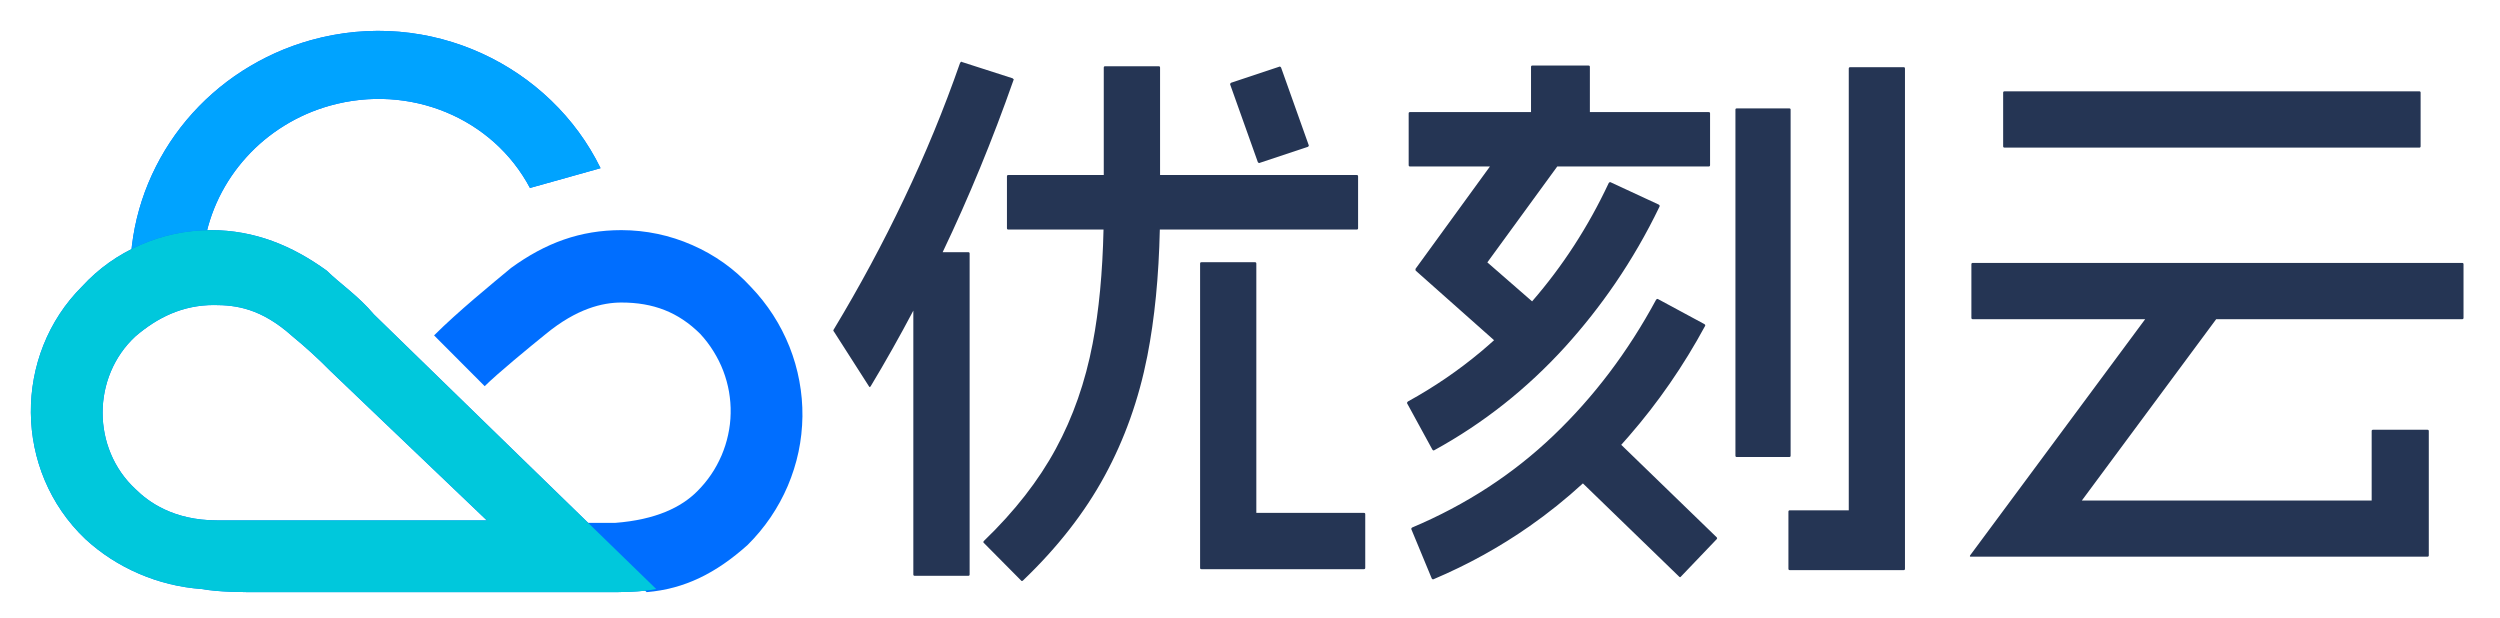
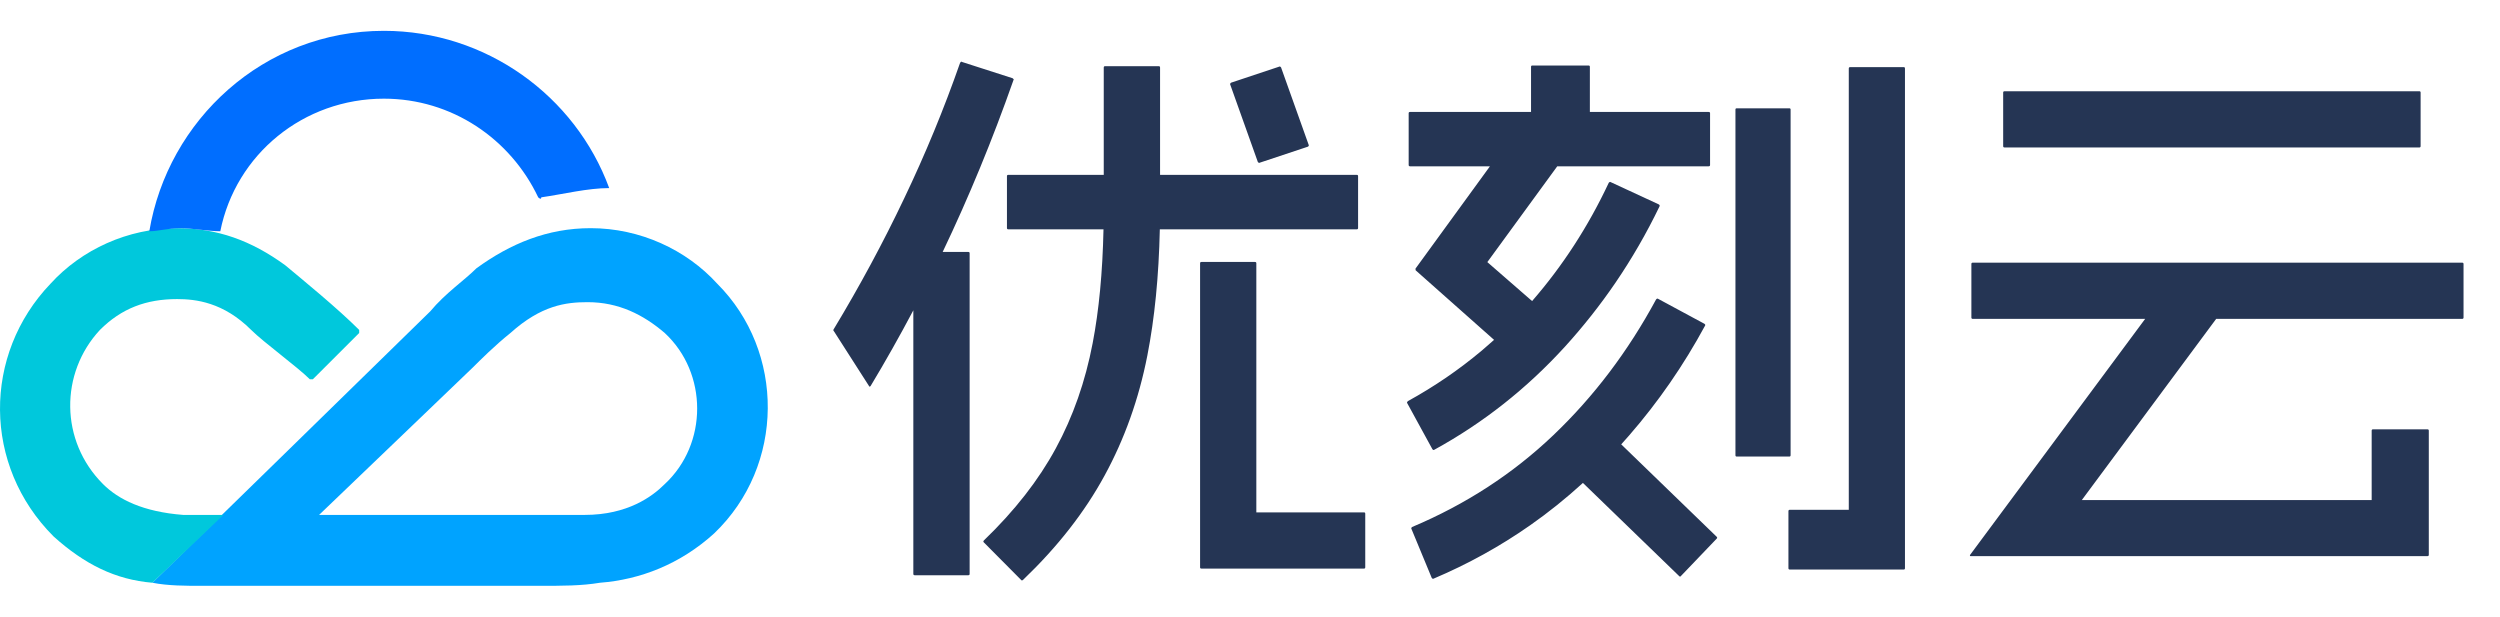
- <svg xmlns="http://www.w3.org/2000/svg" viewBox="0 0 81 20" width="81" height="20" fill="none" customFrame="#000000">
+ <svg xmlns="http://www.w3.org/2000/svg" viewBox="0 0 150 37" width="150" height="37" fill="none" customFrame="#000000">
  <g id="组合 240">
-     <rect id="矩形 117" width="81" height="20" x="0" y="0" fill="rgb(255,255,255)" fill-opacity="0" />
+     <rect id="矩形 117" width="150" height="37" x="0" y="0" fill="rgb(255,255,255)" fill-opacity="0" />
    <g id="组合 239">
      <g id="组合 238">
-         <path id="矢量 270" d="M32.84 2.568C32.834 2.559 32.822 2.549 32.809 2.537L31.17 2.01Q31.156 1.998 31.145 2Q31.14 2.001 31.135 2.006C31.129 2.011 31.121 2.022 31.107 2.036C30.584 3.536 29.979 5.004 29.293 6.44C28.611 7.875 27.852 9.284 27.018 10.667Q27 10.689 27 10.711C27.002 10.723 27.01 10.735 27.021 10.746L28.16 12.526C28.172 12.538 28.18 12.544 28.182 12.544C28.188 12.541 28.195 12.532 28.209 12.517C28.69 11.717 29.151 10.899 29.592 10.064L29.592 18.613C29.592 18.642 29.607 18.656 29.637 18.656L31.373 18.656C31.402 18.656 31.416 18.642 31.416 18.613L31.416 8.215C31.416 8.186 31.402 8.171 31.373 8.171L30.542 8.171C31.394 6.388 32.158 4.53 32.836 2.599C32.848 2.584 32.85 2.574 32.84 2.568ZM51.469 2.124C51.498 2.124 51.512 2.139 51.512 2.168L51.512 3.632L55.361 3.632C55.391 3.632 55.406 3.645 55.406 3.671L55.406 5.35C55.406 5.379 55.391 5.394 55.361 5.394L50.455 5.394L48.19 8.501L49.64 9.764C50.63 8.624 51.459 7.346 52.123 5.93C52.147 5.901 52.168 5.893 52.19 5.908L53.744 6.629Q53.773 6.649 53.774 6.67Q53.775 6.682 53.768 6.695Q53.139 8.001 52.33 9.185L52.33 9.185Q51.594 10.262 50.709 11.239C49.469 12.601 48.057 13.717 46.471 14.587C46.451 14.602 46.432 14.596 46.41 14.569L45.592 13.071Q45.589 13.066 45.588 13.061Q45.584 13.038 45.615 13.009Q46.893 12.306 47.99 11.387Q48.202 11.209 48.408 11.023L45.869 8.769C45.869 8.769 45.867 8.766 45.865 8.76L45.865 8.751C45.859 8.725 45.859 8.71 45.865 8.707L48.274 5.394L45.685 5.394C45.656 5.394 45.641 5.379 45.641 5.35L45.641 3.671C45.641 3.645 45.656 3.632 45.685 3.632L49.605 3.632L49.605 2.168C49.605 2.139 49.619 2.124 49.648 2.124L51.469 2.124ZM37.586 2.19C37.586 2.161 37.57 2.146 37.541 2.146L35.807 2.146C35.777 2.146 35.762 2.161 35.762 2.19L35.762 5.671L32.668 5.671C32.639 5.671 32.625 5.685 32.625 5.715L32.625 7.393C32.625 7.423 32.639 7.437 32.668 7.437L35.754 7.437C35.723 8.835 35.606 10.065 35.402 11.129Q35.045 13.001 34.207 14.543Q33.372 16.086 31.887 17.518C31.859 17.545 31.854 17.567 31.869 17.584L33.09 18.815C33.103 18.832 33.125 18.828 33.152 18.801Q34.822 17.202 35.789 15.422C36.435 14.236 36.898 12.939 37.174 11.533C37.411 10.321 37.545 8.956 37.578 7.437L43.959 7.437C43.988 7.437 44.002 7.423 44.002 7.393L44.002 5.715C44.002 5.685 43.988 5.671 43.959 5.671L37.586 5.671L37.586 2.19ZM41.506 2.186C41.482 2.156 41.461 2.149 41.44 2.164L39.885 2.682Q39.853 2.708 39.855 2.73Q39.855 2.74 39.861 2.748L40.754 5.253C40.777 5.282 40.799 5.29 40.82 5.275L42.377 4.757C42.406 4.736 42.412 4.714 42.398 4.691L41.506 2.186ZM61.682 2.177C61.707 2.177 61.721 2.192 61.721 2.221L61.721 18.428C61.721 18.457 61.707 18.472 61.682 18.472L57.99 18.472C57.961 18.472 57.945 18.457 57.945 18.428L57.945 16.578C57.945 16.549 57.961 16.534 57.99 16.534L59.9 16.534L59.9 2.221C59.9 2.192 59.916 2.177 59.945 2.177L61.682 2.177ZM78.428 3.003C78.428 2.974 78.414 2.959 78.389 2.959L64.947 2.959C64.918 2.959 64.902 2.974 64.902 3.003L64.902 4.739C64.902 4.768 64.918 4.783 64.947 4.783L78.389 4.783C78.414 4.783 78.428 4.768 78.428 4.739L78.428 3.003ZM57.977 3.513C58.002 3.513 58.016 3.526 58.016 3.552L58.016 14.763C58.016 14.792 58.002 14.807 57.977 14.807L56.268 14.807C56.242 14.807 56.228 14.792 56.228 14.763L56.228 3.552C56.228 3.526 56.242 3.513 56.268 3.513L57.977 3.513ZM40.705 8.54C40.705 8.511 40.691 8.496 40.662 8.496L38.926 8.496C38.897 8.496 38.883 8.511 38.883 8.54L38.883 18.397C38.883 18.412 38.885 18.422 38.891 18.428Q38.897 18.433 38.904 18.437Q38.914 18.441 38.926 18.441L44.191 18.441C44.221 18.441 44.234 18.426 44.234 18.397L44.234 16.661C44.234 16.632 44.221 16.617 44.191 16.617L40.705 16.617L40.705 8.54ZM79.818 8.562C79.818 8.533 79.803 8.518 79.773 8.518L63.918 8.518C63.889 8.518 63.873 8.533 63.873 8.562L63.873 10.298C63.873 10.327 63.889 10.342 63.918 10.342L69.503 10.342L63.83 17.997C63.83 18 63.828 18.005 63.826 18.01L63.826 18.028C63.828 18.034 63.838 18.037 63.852 18.037L78.648 18.037C78.678 18.037 78.693 18.022 78.693 17.993L78.693 13.967C78.693 13.938 78.678 13.924 78.648 13.924L76.887 13.924C76.857 13.924 76.842 13.938 76.842 13.967L76.842 16.218L67.451 16.218L71.804 10.342L79.773 10.342C79.803 10.342 79.818 10.327 79.818 10.298L79.818 8.562ZM53.656 9.714C53.68 9.684 53.701 9.677 53.723 9.692L55.221 10.5Q55.251 10.521 55.251 10.542Q55.251 10.552 55.244 10.562Q54.194 12.502 52.781 14.126L52.781 14.126Q52.749 14.162 52.717 14.199Q52.623 14.306 52.528 14.412L55.625 17.413Q55.635 17.426 55.635 17.439Q55.635 17.452 55.625 17.465L54.457 18.687C54.443 18.705 54.426 18.705 54.408 18.687L51.286 15.662Q50.464 16.416 49.558 17.049Q48.111 18.061 46.449 18.766C46.43 18.778 46.41 18.771 46.389 18.744L45.732 17.158C45.719 17.137 45.725 17.115 45.752 17.092C47.494 16.357 49.02 15.364 50.33 14.113C51.641 12.861 52.748 11.395 53.656 9.714Z" fill="rgb(37,53,84)" fill-rule="evenodd" />
+         <path id="矢量 270" d="M60.815 4.751C60.804 4.735 60.782 4.716 60.757 4.694L57.722 3.718Q57.697 3.697 57.676 3.7Q57.666 3.702 57.657 3.71C57.646 3.721 57.632 3.74 57.606 3.767C56.637 6.542 55.516 9.258 54.246 11.913C52.984 14.569 51.577 17.176 50.033 19.734Q50 19.775 50 19.816C50.004 19.837 50.018 19.859 50.04 19.881L52.148 23.173C52.17 23.195 52.185 23.206 52.188 23.206C52.199 23.2 52.214 23.184 52.239 23.157C53.13 21.676 53.983 20.163 54.8 18.618L54.8 34.433C54.8 34.487 54.829 34.514 54.883 34.514L58.098 34.514C58.153 34.514 58.178 34.487 58.178 34.433L58.178 15.198C58.178 15.144 58.153 15.117 58.098 15.117L56.56 15.117C58.136 11.817 59.552 8.381 60.807 4.808C60.829 4.781 60.833 4.762 60.815 4.751ZM95.312 3.93C95.367 3.93 95.392 3.957 95.392 4.011L95.392 6.718L102.521 6.718C102.575 6.718 102.604 6.743 102.604 6.792L102.604 9.897C102.604 9.951 102.575 9.978 102.521 9.978L93.435 9.978L89.24 15.726L91.926 18.064C93.76 15.954 95.294 13.59 96.524 10.97C96.568 10.916 96.607 10.902 96.647 10.93L99.526 12.263C99.58 12.301 99.595 12.341 99.57 12.385Q98.412 14.787 96.927 16.965L96.927 16.965Q95.556 18.973 93.906 20.791C91.609 23.311 88.994 25.376 86.057 26.986C86.021 27.013 85.984 27.002 85.945 26.954L84.429 24.181C84.411 24.149 84.426 24.111 84.473 24.067Q86.851 22.76 88.89 21.049L88.89 21.049Q88.903 21.039 88.916 21.028Q89.285 20.717 89.644 20.392L84.943 16.222C84.943 16.222 84.939 16.217 84.936 16.206L84.936 16.19Q84.919 16.116 84.936 16.108L89.396 9.978L84.603 9.978C84.549 9.978 84.52 9.951 84.52 9.897L84.52 6.792C84.52 6.743 84.549 6.718 84.603 6.718L91.862 6.718L91.862 4.011C91.862 3.957 91.887 3.93 91.942 3.93L95.312 3.93ZM69.604 4.052C69.604 3.998 69.575 3.97 69.52 3.97L66.309 3.97C66.254 3.97 66.225 3.998 66.225 4.052L66.225 10.491L60.496 10.491C60.442 10.491 60.417 10.518 60.417 10.572L60.417 13.678C60.417 13.732 60.442 13.759 60.496 13.759L66.21 13.759C66.154 16.345 65.938 18.621 65.56 20.588Q64.898 24.051 63.346 26.905Q61.8 29.758 59.05 32.409C58.999 32.458 58.988 32.498 59.017 32.531L61.278 34.807C61.303 34.84 61.343 34.831 61.393 34.783Q64.486 31.823 66.276 28.531C67.473 26.336 68.33 23.937 68.84 21.336C69.279 19.095 69.528 16.569 69.589 13.759L81.406 13.759C81.46 13.759 81.485 13.732 81.485 13.678L81.485 10.572C81.485 10.518 81.46 10.491 81.406 10.491L69.604 10.491L69.604 4.052ZM76.863 4.044C76.819 3.989 76.779 3.976 76.74 4.003L73.861 4.962Q73.802 5.009 73.805 5.051Q73.806 5.068 73.817 5.084L75.47 9.718C75.514 9.772 75.553 9.786 75.593 9.759L78.476 8.8C78.53 8.762 78.541 8.721 78.516 8.678L76.863 4.044ZM114.225 4.027C114.272 4.027 114.298 4.054 114.298 4.109L114.298 34.092C114.298 34.146 114.272 34.173 114.225 34.173L107.389 34.173C107.335 34.173 107.306 34.146 107.306 34.092L107.306 30.669C107.306 30.615 107.335 30.588 107.389 30.588L110.927 30.588L110.927 4.109C110.927 4.054 110.956 4.027 111.01 4.027L114.225 4.027ZM145.237 5.556C145.237 5.502 145.211 5.475 145.164 5.475L120.273 5.475C120.218 5.475 120.19 5.502 120.19 5.556L120.19 8.767C120.19 8.821 120.218 8.848 120.273 8.848L145.164 8.848C145.211 8.848 145.237 8.821 145.237 8.767L145.237 5.556ZM107.364 6.499C107.411 6.499 107.436 6.523 107.436 6.572L107.436 27.311C107.436 27.366 107.411 27.393 107.364 27.393L104.199 27.393C104.152 27.393 104.127 27.366 104.127 27.311L104.127 6.572C104.127 6.523 104.152 6.499 104.199 6.499L107.364 6.499ZM75.38 15.799C75.38 15.745 75.355 15.718 75.3 15.718L72.085 15.718C72.031 15.718 72.005 15.745 72.005 15.799L72.005 34.035C72.005 34.062 72.009 34.081 72.02 34.092C72.038 34.108 72.059 34.116 72.085 34.116L81.836 34.116C81.89 34.116 81.915 34.089 81.915 34.035L81.915 30.823C81.915 30.769 81.89 30.742 81.836 30.742L75.38 30.742L75.38 15.799ZM147.812 15.84C147.812 15.786 147.783 15.759 147.729 15.759L118.367 15.759C118.312 15.759 118.283 15.786 118.283 15.84L118.283 19.051C118.283 19.106 118.312 19.133 118.367 19.133L128.709 19.133L118.204 33.295C118.204 33.3 118.2 33.308 118.197 33.319L118.197 33.352C118.2 33.363 118.218 33.368 118.244 33.368L145.645 33.368C145.7 33.368 145.728 33.341 145.728 33.287L145.728 25.84C145.728 25.786 145.7 25.759 145.645 25.759L142.383 25.759C142.329 25.759 142.3 25.786 142.3 25.84L142.3 30.002L124.91 30.002L132.97 19.133L147.729 19.133C147.783 19.133 147.812 19.106 147.812 19.051L147.812 15.84ZM99.363 17.97C99.407 17.916 99.447 17.902 99.486 17.929L102.261 19.425C102.315 19.463 102.329 19.501 102.304 19.539Q100.368 23.112 97.767 26.105L97.767 26.106Q97.523 26.386 97.273 26.661L103.009 32.214C103.035 32.246 103.035 32.279 103.009 32.311L100.846 34.571C100.821 34.604 100.788 34.604 100.756 34.571L94.975 28.975Q93.463 30.359 91.799 31.524L91.798 31.524Q89.108 33.407 86.017 34.718C85.981 34.739 85.945 34.726 85.905 34.677L84.69 31.742C84.664 31.704 84.675 31.663 84.726 31.62C87.952 30.26 90.777 28.422 93.204 26.108C95.631 23.794 97.682 21.081 99.363 17.97Z" fill="rgb(37,53,84)" fill-rule="evenodd" />
      </g>
-       <path id="矢量 270" d="M16.56 8.68C17.683 7.864 18.808 7.456 20.136 7.456C20.935 7.459 21.7 7.62 22.429 7.94C23.159 8.26 23.792 8.71 24.325 9.292C24.597 9.574 24.837 9.878 25.048 10.204C25.259 10.531 25.435 10.874 25.579 11.234C25.722 11.594 25.829 11.964 25.899 12.344C25.97 12.724 26.003 13.107 25.999 13.494C25.993 13.88 25.952 14.262 25.872 14.641C25.792 15.019 25.675 15.386 25.524 15.743C25.372 16.099 25.186 16.438 24.968 16.76C24.749 17.082 24.501 17.38 24.224 17.655C23.2 18.573 22.179 19.083 20.952 19.185L18.603 16.941L19.931 16.941C21.259 16.839 22.077 16.431 22.587 15.921C22.755 15.754 22.907 15.572 23.04 15.376C23.173 15.181 23.284 14.974 23.378 14.758C23.47 14.541 23.542 14.318 23.591 14.088C23.642 13.858 23.669 13.626 23.673 13.392C23.679 13.157 23.659 12.924 23.62 12.692C23.579 12.461 23.517 12.235 23.433 12.015C23.349 11.795 23.243 11.585 23.118 11.384C22.995 11.184 22.851 10.996 22.691 10.822C21.976 10.108 21.157 9.802 20.136 9.802C19.523 9.802 18.689 9.996 17.683 10.822C17.179 11.229 16.113 12.104 15.704 12.512L14.064 10.867C14.822 10.108 15.947 9.19 16.56 8.68Z" fill="rgb(0,110,255)" fill-rule="evenodd" />
-       <path id="矢量 270" d="M4.244 8.254C4.277 7.856 4.34 7.463 4.433 7.075C4.527 6.687 4.65 6.308 4.803 5.938C4.957 5.568 5.137 5.212 5.344 4.869C5.553 4.525 5.785 4.199 6.043 3.891C6.303 3.582 6.582 3.294 6.886 3.027C7.189 2.76 7.511 2.517 7.851 2.298C8.193 2.079 8.549 1.886 8.918 1.719C9.289 1.552 9.672 1.414 10.062 1.304C13.943 0.217 17.845 2.147 19.458 5.449L17.171 6.09C15.968 3.82 13.271 2.699 10.685 3.424C10.164 3.571 9.673 3.786 9.216 4.068C8.758 4.351 8.347 4.69 7.988 5.087C7.627 5.483 7.332 5.921 7.097 6.399C6.865 6.878 6.705 7.379 6.617 7.902C6.617 7.902 6.545 8.026 6.517 7.93C5.793 8.028 4.939 8.059 4.244 8.254Z" fill="rgb(0,110,255)" fill-rule="evenodd" />
-       <path id="矢量 270" d="M4.244 8.254C4.277 7.856 4.34 7.463 4.433 7.075C4.527 6.687 4.65 6.308 4.803 5.938C4.957 5.568 5.137 5.212 5.344 4.869C5.553 4.525 5.785 4.199 6.043 3.891C6.303 3.582 6.582 3.294 6.886 3.027C7.189 2.76 7.511 2.517 7.851 2.298C8.193 2.079 8.549 1.886 8.918 1.719C9.289 1.552 9.672 1.414 10.062 1.304C13.943 0.217 17.845 2.147 19.458 5.449L17.171 6.09C15.968 3.82 13.271 2.699 10.685 3.424C10.164 3.571 9.673 3.786 9.216 4.068C8.758 4.351 8.347 4.69 7.988 5.087C7.627 5.483 7.332 5.921 7.097 6.399C6.865 6.878 6.705 7.379 6.617 7.902C6.617 7.902 6.545 8.026 6.517 7.93C5.793 8.028 4.939 8.059 4.244 8.254Z" fill="rgb(0,163,255)" fill-rule="evenodd" />
-       <path id="矢量 270" d="M4.392 15.849C4.799 16.253 5.611 16.86 7.033 16.86L15.773 16.86C13.13 14.332 10.896 12.209 10.691 12.006C10.306 11.615 9.898 11.244 9.472 10.894C8.457 9.985 7.644 9.883 6.931 9.883C5.916 9.883 5.103 10.287 4.392 10.894C2.969 12.209 2.969 14.534 4.392 15.849ZM2.664 9.276C3.195 8.699 3.824 8.252 4.551 7.935C5.275 7.618 6.035 7.459 6.83 7.456C8.254 7.456 9.472 7.962 10.589 8.771C10.996 9.176 11.605 9.58 12.115 10.187C12.521 10.591 21.261 19.084 21.261 19.084C20.751 19.186 20.142 19.186 19.634 19.186L8.558 19.186C7.746 19.186 7.135 19.186 6.525 19.084C5.824 19.032 5.15 18.867 4.504 18.589C3.859 18.312 3.279 17.938 2.766 17.466C0.428 15.242 0.428 11.501 2.664 9.276Z" fill="rgb(0,110,255)" fill-rule="evenodd" />
-       <path id="矢量 270" d="M4.392 15.849C4.799 16.253 5.611 16.86 7.033 16.86L15.773 16.86C13.13 14.332 10.896 12.209 10.691 12.006C10.306 11.615 9.898 11.244 9.472 10.894C8.457 9.985 7.644 9.883 6.931 9.883C5.916 9.883 5.103 10.287 4.392 10.894C2.969 12.209 2.969 14.534 4.392 15.849ZM2.664 9.276C3.195 8.699 3.824 8.252 4.551 7.935C5.275 7.618 6.035 7.459 6.83 7.456C8.254 7.456 9.472 7.962 10.589 8.771C10.996 9.176 11.605 9.58 12.115 10.187C12.521 10.591 21.261 19.084 21.261 19.084C20.751 19.186 20.142 19.186 19.634 19.186L8.558 19.186C7.746 19.186 7.135 19.186 6.525 19.084C5.824 19.032 5.15 18.867 4.504 18.589C3.859 18.312 3.279 17.938 2.766 17.466C0.428 15.242 0.428 11.501 2.664 9.276Z" fill="rgb(0,200,220)" fill-rule="evenodd" />
+       <g id="XMLID_19_">
+         <path id="XMLID_22_" d="M39.885 29.045C39.145 29.785 37.663 30.895 35.071 30.895C33.959 30.895 32.663 30.895 32.108 30.895C31.367 30.895 25.811 30.895 19.145 30.895C23.959 26.27 28.033 22.385 28.404 22.015C28.774 21.645 29.7 20.72 30.626 19.98C32.478 18.315 33.959 18.13 35.256 18.13C37.108 18.13 38.589 18.87 39.885 19.98C42.478 22.385 42.478 26.64 39.885 29.045ZM43.033 17.02C41.182 14.985 38.404 13.69 35.441 13.69C32.848 13.69 30.626 14.615 28.589 16.095C27.848 16.835 26.737 17.575 25.811 18.685C25.07 19.425 9.145 34.965 9.145 34.965C10.07 35.15 11.182 35.15 12.107 35.15C13.033 35.15 31.552 35.15 32.293 35.15C33.774 35.15 34.885 35.15 35.996 34.965C38.404 34.78 40.811 33.855 42.848 32.005C47.108 27.935 47.108 21.09 43.033 17.02Z" fill="rgb(0,163,255)" fill-rule="nonzero" />
+         <path id="XMLID_2_" d="M17.107 15.91C15.07 14.43 13.033 13.69 10.625 13.69C7.662 13.69 4.885 14.985 3.033 17.02C-1.041 21.275 -1.041 27.935 3.218 32.19C5.07 33.855 6.922 34.78 9.144 34.965L13.403 30.895C12.662 30.895 11.736 30.895 10.996 30.895C8.588 30.71 7.107 29.97 6.181 29.045C3.588 26.455 3.588 22.385 5.996 19.795C7.292 18.5 8.774 17.945 10.625 17.945C11.736 17.945 13.403 18.13 15.07 19.795C15.811 20.535 17.848 22.015 18.588 22.755L18.773 22.755L21.551 19.98L21.551 19.795C20.255 18.5 18.218 16.835 17.107 15.91Z" fill="rgb(0,200,220)" fill-rule="nonzero" />
+         <path id="XMLID_1_" d="M36.552 11.285C34.514 5.735 29.144 1.85 23.033 1.85C15.811 1.85 10.07 7.215 8.959 13.875C9.515 13.875 10.07 13.69 10.811 13.69C11.552 13.69 12.477 13.875 13.218 13.875C14.144 9.25 18.218 5.92 23.033 5.92C27.107 5.92 30.626 8.325 32.292 11.84C32.292 11.84 32.477 12.025 32.477 11.84C33.774 11.655 35.255 11.285 36.552 11.285Z" fill="rgb(0,110,255)" fill-rule="nonzero" />
+       </g>
    </g>
  </g>
</svg>
